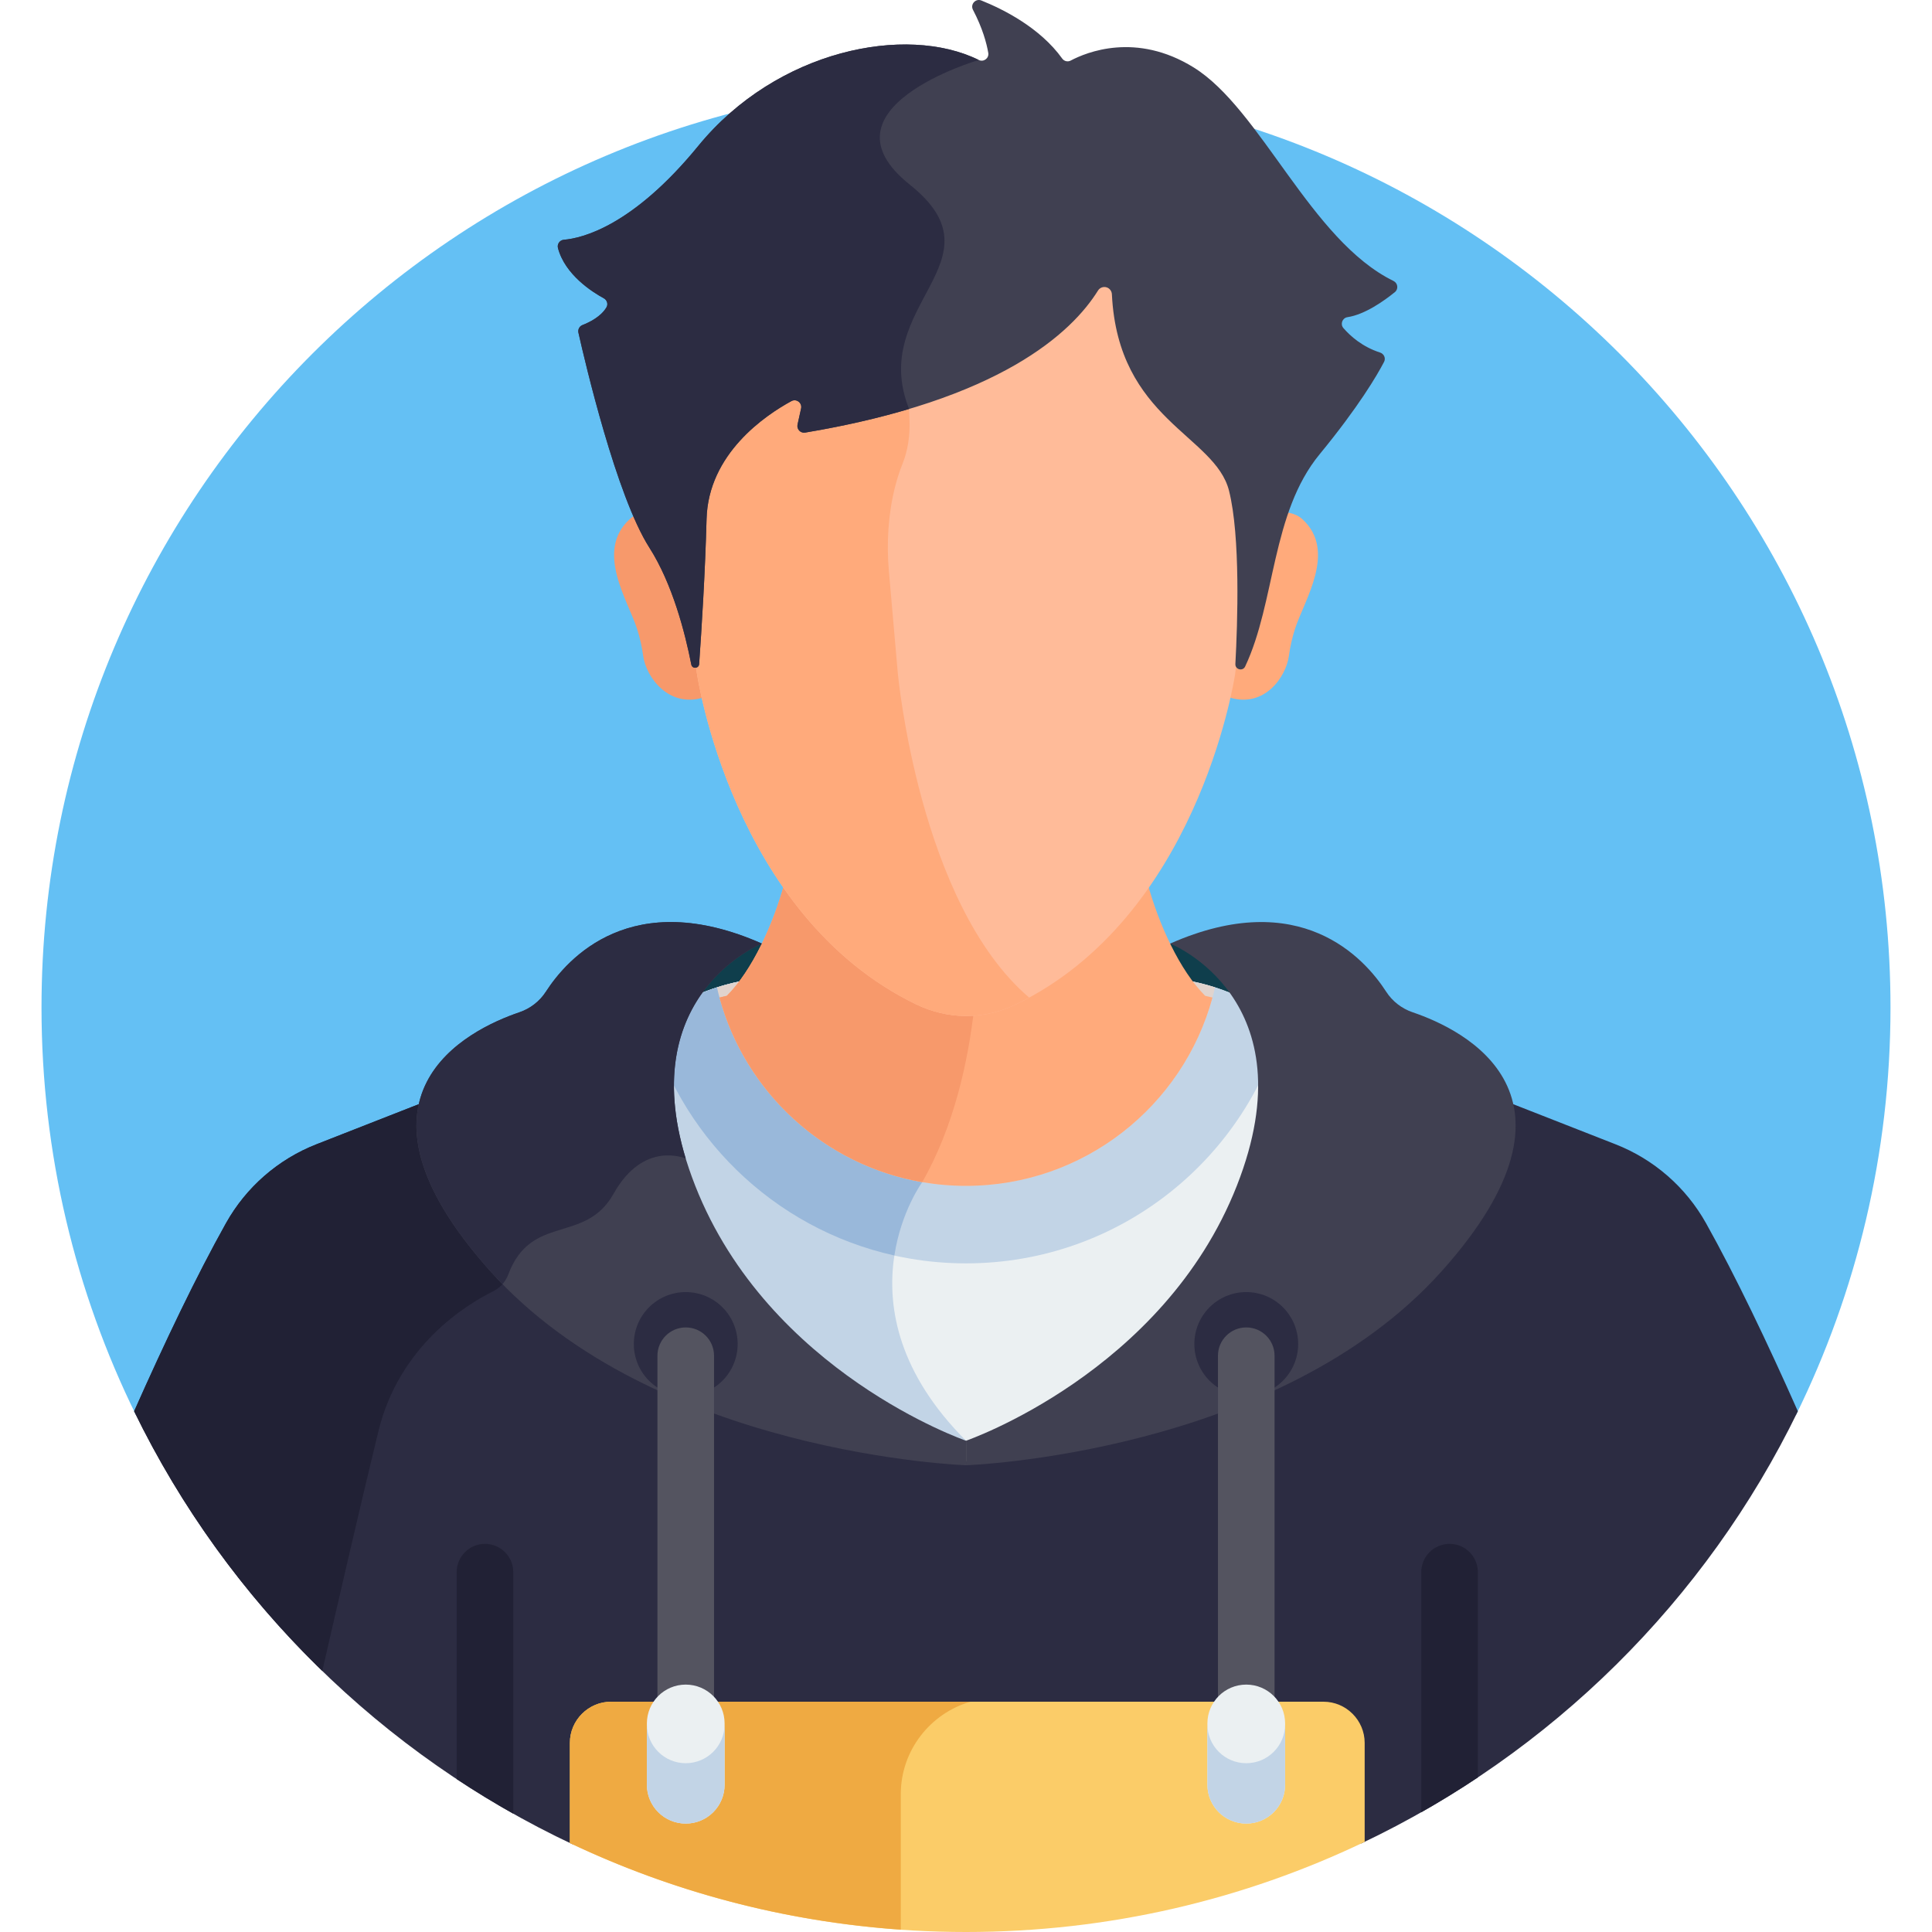
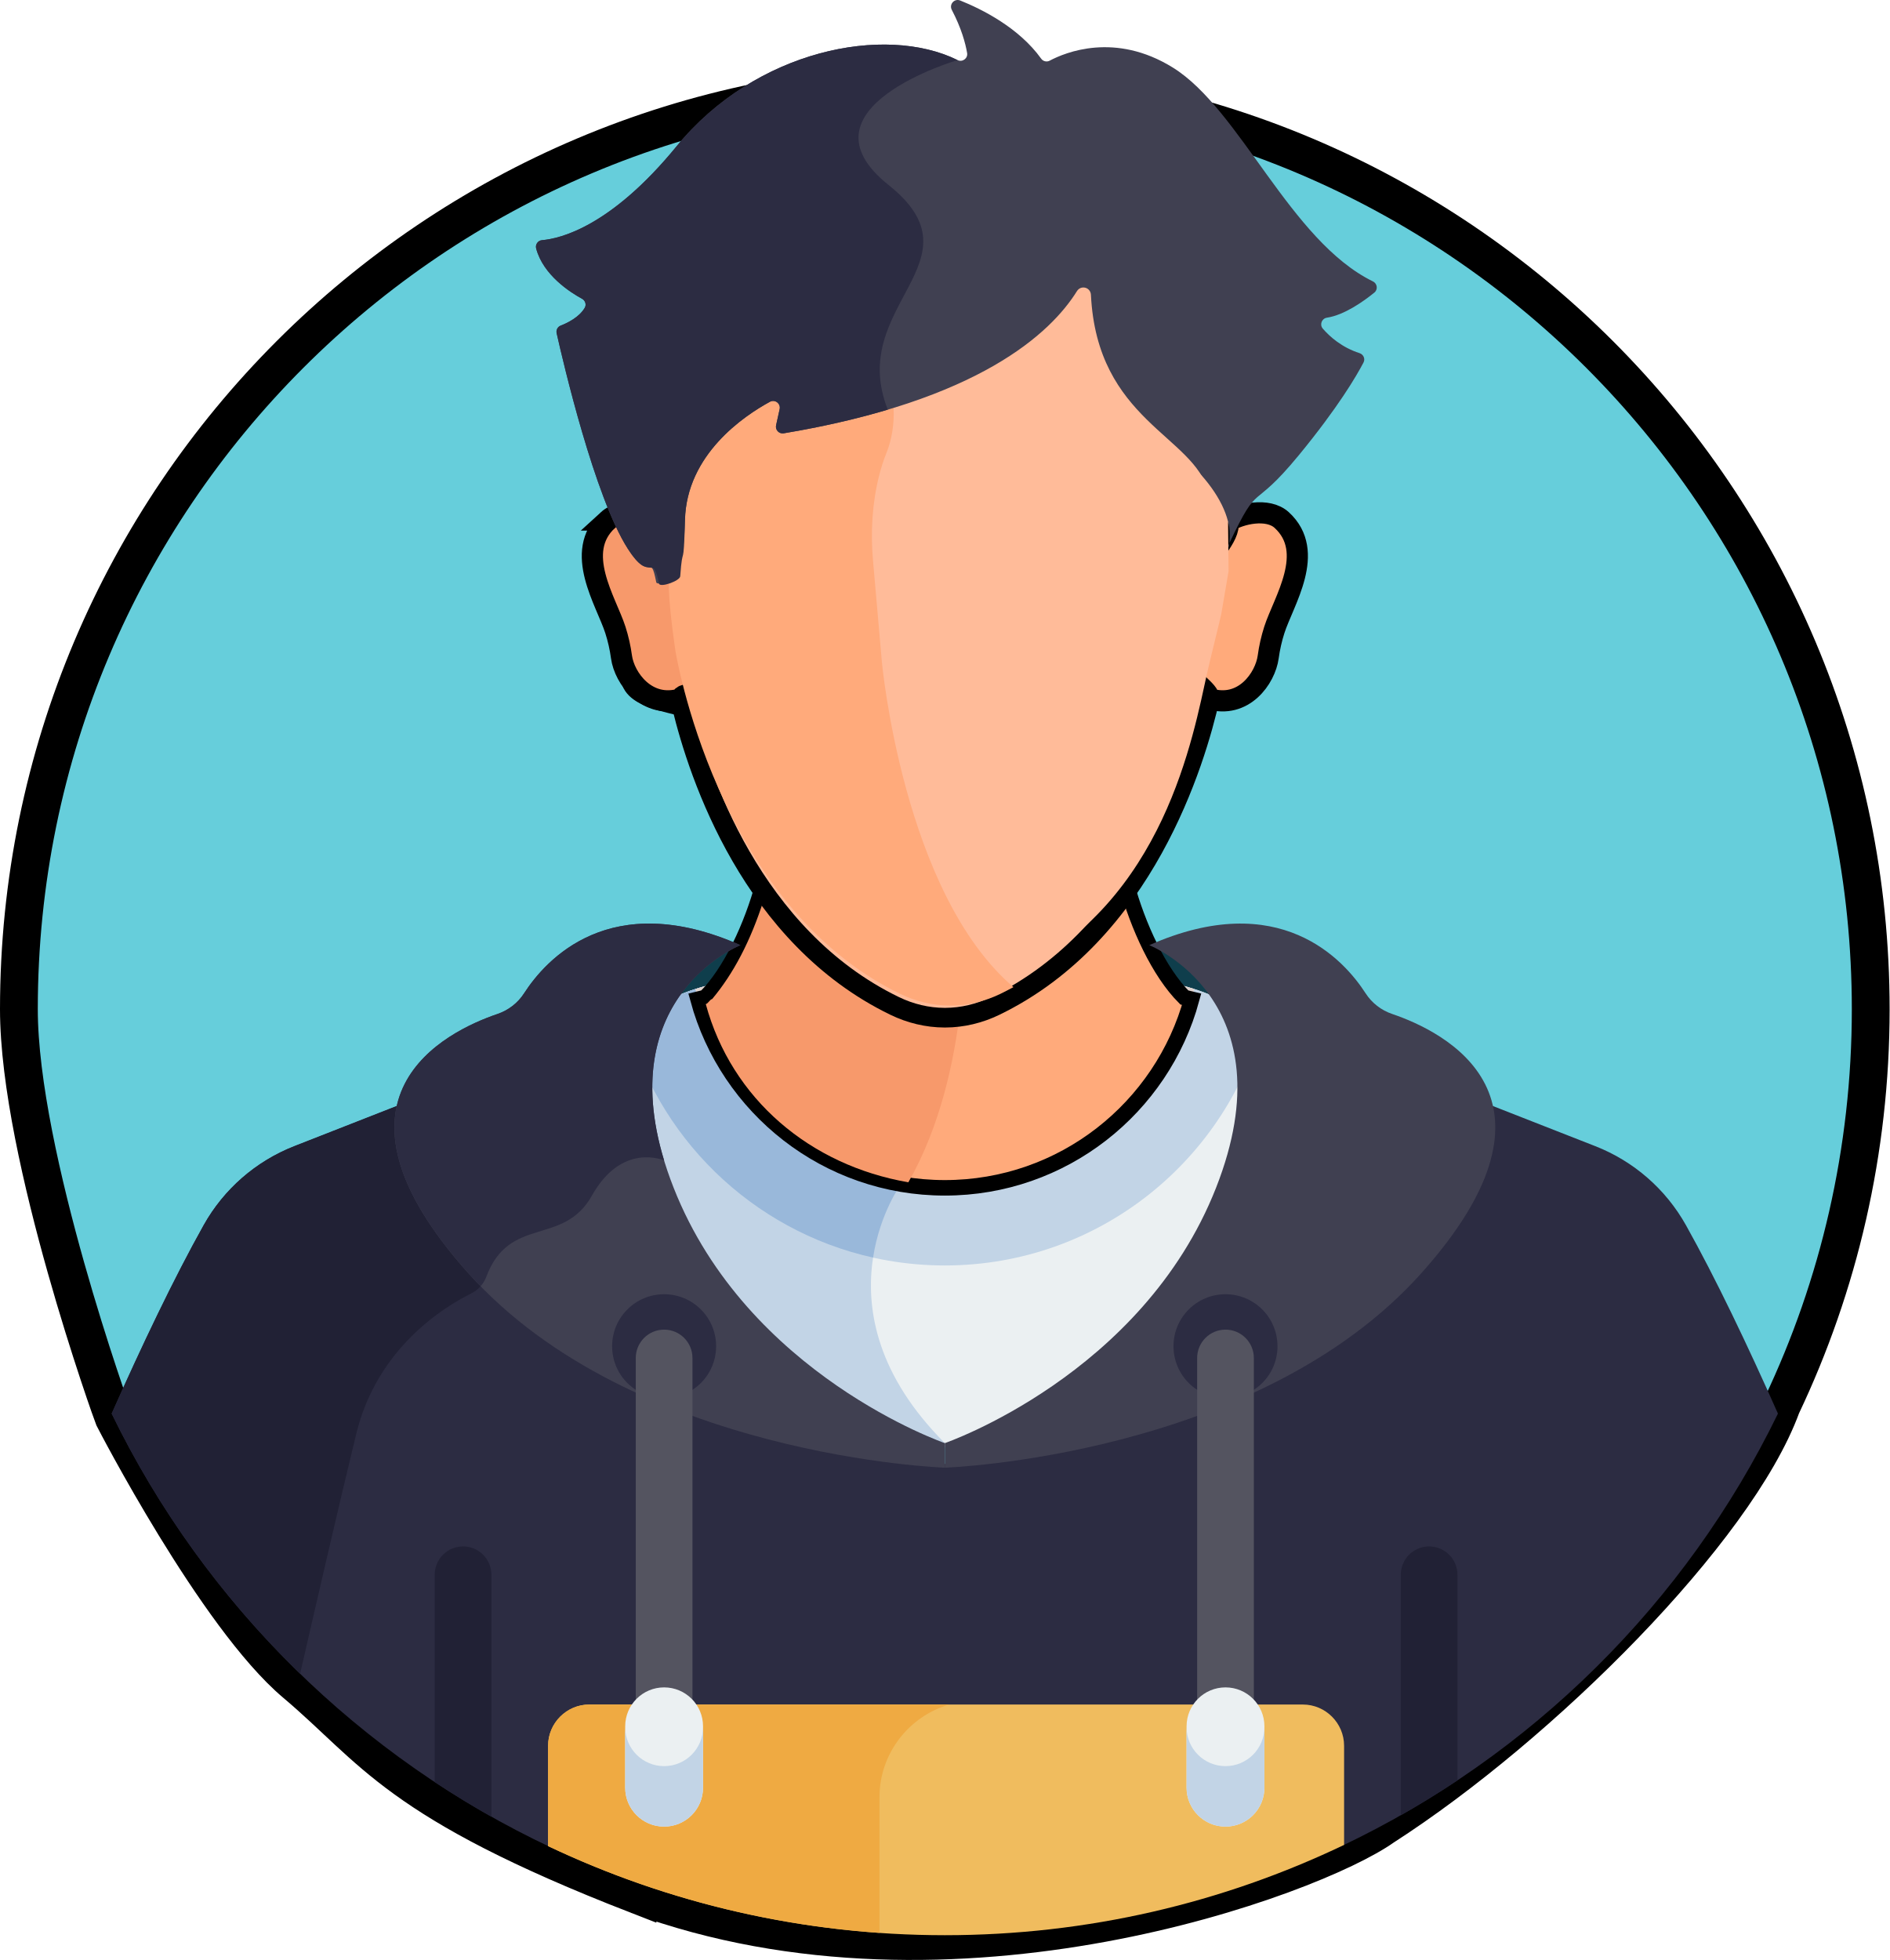
- <svg xmlns="http://www.w3.org/2000/svg" id="Layer_1" enable-background="new 0 0 512 512" height="512" viewBox="0 0 512 512" width="512">
-   <path d="m475.955 375c16.028-32.582 25.045-69.236 25.045-108 0-135.31-109.69-245-245-245s-245 109.69-245 245c0 38.764 9.017 75.418 25.045 108z" fill="#64c0f4" />
-   <path d="m181.139 250.064h20.781v15.244h-20.781z" fill="#0f3e4c" />
-   <path d="m310.098 250.064h20.781v15.244h-20.781z" fill="#0f3e4c" />
-   <path d="m184.457 263.766c-10.946 16.523-6.699 36.726-1.134 50.866 19.444 49.4 71.833 67.94 72.36 68.122l.326.112.326-.112c.527-.182 52.917-18.722 72.361-68.122 5.564-14.136 9.81-34.334-1.128-50.855l-.164-.072c-7.168-3.136-14.908-4.755-22.732-4.755-32.408 0-64.864 0-97.342 0-7.824 0-15.564 1.619-22.732 4.755z" fill="#ebf0f2" />
-   <path d="m184.597 263.705-.14.061c-10.947 16.523-6.699 36.726-1.135 50.866 19.444 49.4 71.833 67.94 72.361 68.122l.326.112.326-.112c.025-.009.176-.062.436-.159-.254-.262-.498-.524-.762-.787-35.707-35.707-11.6-68.535-11.6-68.535l-24.581-54.324c-4.167 0-8.331 0-12.499 0-7.825.001-15.564 1.62-22.732 4.756z" fill="#c2d4e6" />
-   <path d="m452.111 324.153c-5.337-9.534-13.807-16.921-23.98-20.907l-28.23-11.063c3.043 12.015-3.18 26.801-18.517 43.96-22.294 24.941-55.176 37.523-78.834 43.686-25.694 6.693-46.369 7.473-46.506 7.48-.206-.008-20.841-.782-46.53-7.469-23.673-6.162-56.574-18.745-78.878-43.698-15.34-17.162-21.563-31.951-18.516-43.968l-28.249 11.071c-10.173 3.987-18.643 11.373-23.98 20.907-7.869 14.055-16.3 31.734-24.343 49.848 24.49 50.364 65.732 91.072 116.475 114.893v-25.009c0-6.003 4.911-10.914 10.914-10.914h186.8c6.003 0 10.914 4.911 10.914 10.914v24.692c50.434-23.865 91.418-64.437 115.8-114.577-8.042-18.113-16.473-35.792-24.34-49.846z" fill="#2c2c42" />
-   <path d="m130.645 342.231c1.271-.63 2.352-1.575 3.142-2.73-1.069-1.097-2.126-2.21-3.152-3.358-15.34-17.162-21.563-31.951-18.516-43.968l-28.249 11.071c-10.173 3.987-18.643 11.373-23.98 20.907-7.868 14.054-16.299 31.733-24.342 49.847 12.547 25.803 29.501 49.062 49.867 68.824 4.13-18.044 10.482-45.573 14.87-63.543 5.532-22.654 23.194-33.498 30.36-37.05z" fill="#212135" />
-   <path d="m256 512c37.834 0 73.663-8.577 105.652-23.892v-26.224c0-6.003-4.911-10.914-10.914-10.914h-188.801c-6.003 0-10.914 4.911-10.914 10.914v26.54c31.818 15.114 67.408 23.576 104.977 23.576z" fill="#fbcc68" />
-   <path d="m238.716 475.47c0-11.588 7.836-21.427 18.469-24.5h-95.247c-6.003 0-10.914 4.911-10.914 10.914v26.54c26.895 12.775 56.491 20.773 87.693 22.95v-35.904z" fill="#efaa42" />
-   <path d="m340.483 268.897-11.625-4.556-1.455-.637c-7.168-3.136-14.908-4.755-22.732-4.755-32.408 0-64.864 0-97.342 0-7.824 0-15.564 1.619-22.732 4.755l-1.455.637-11.625 4.556c9.458 37.861 43.693 65.908 84.483 65.908s75.025-28.047 84.483-65.908z" fill="#c2d4e6" />
-   <path d="m190.679 262.363c.648-.158 1.296-.319 1.949-.47.413-.414.823-.849 1.228-1.303-3.161.773-6.262 1.803-9.259 3.114l-1.455.637-11.625 4.556c7.946 31.809 33.384 56.683 65.502 63.825 1.817-11.854 7.39-19.449 7.39-19.449l-.991-2.19c-25.53-4.802-45.996-23.928-52.739-48.72z" fill="#99b8da" />
-   <path d="m321.998 261.663c-5.589-1.793-11.434-2.713-17.327-2.713-32.408 0-64.864 0-97.342 0-5.893 0-11.738.92-17.327 2.713 6.868 30.119 33.798 52.602 65.998 52.602s59.13-22.483 65.998-52.602z" fill="#e0d3cd" />
-   <path d="m304.039 233.818c-8.422 11.921-19.716 23.061-34.779 30.347-4.098 1.982-8.597 3.076-13.149 3.085-.034 0-.068 0-.102 0-.025 0-.049 0-.074 0-4.572-.007-9.088-1.115-13.202-3.108-15.057-7.294-26.344-18.441-34.761-30.366-3.027 11.208-8.643 23.416-15.345 30.117-.653.151-1.3.311-1.949.47 7.821 28.752 34.092 49.902 65.321 49.902s57.5-21.15 65.32-49.902c-.648-.158-1.296-.319-1.949-.47-6.691-6.692-12.302-18.879-15.331-30.075z" fill="#ffaa7b" />
-   <path d="m258.163 267.164c-.682.05-1.366.084-2.052.085-.034 0-.067 0-.102 0-.024 0-.049 0-.074 0-4.572-.007-9.088-1.115-13.202-3.108-15.057-7.294-26.344-18.441-34.761-30.366-3.026 11.208-8.643 23.416-15.345 30.117-.653.151-1.301.311-1.949.47 6.831 25.113 27.738 44.424 53.73 48.91 8.441-14.789 12.168-32.049 13.755-46.108z" fill="#f7996b" />
-   <path d="m345.146 137.59c-3.685-3.377-11.024-1.665-14.198.403.695 4.329.735 8.759.134 13.132l-4.742 27.275c0 2.199-.26 4.356-.388 6.475 9.132 2.754 14.856-5.444 15.62-11.07.329-2.422.867-4.809 1.613-7.138 2.43-7.586 11.193-20.616 1.961-29.077z" fill="#ffaa7b" />
-   <path d="m166.873 137.59c3.685-3.377 11.025-1.665 14.198.403-.695 4.329-.735 8.759-.134 13.132l4.742 27.275c0 2.199.505 4.356.632 6.475-9.132 2.754-15.1-5.444-15.865-11.07-.329-2.422-.867-4.809-1.613-7.138-2.429-7.586-11.192-20.616-1.96-29.077z" fill="#f7996b" />
-   <path d="m328.694 129.566c-.843-2.199-1.905-4.426-3.244-6.527-2.268-3.558-3.265-7.766-2.961-11.962.874-12.068.405-35.671-15.437-42.8-13.46-6.057-29.971-2.55-40.5.952-6.838 2.274-14.247 2.274-21.084 0-10.529-3.501-27.04-7.008-40.5-.952-15.888 7.149-16.314 30.867-15.43 42.903.306 4.164-.719 8.329-2.969 11.86-1.24 1.946-2.243 4-3.054 6.04-2.804 7.054-3.579 14.753-2.547 22.274l3.714 27.047s9.248 64.098 58.052 87.742c4.114 1.993 8.63 3.101 13.202 3.108h.074.102c4.552-.009 9.051-1.103 13.149-3.085 47.528-22.989 57.569-84.326 58.076-87.615 0-.05.002-.099.002-.149l3.745-27.275c.997-7.273.24-14.7-2.39-21.561z" fill="#fb9" />
-   <path d="m237.93 178.401-2.367-27.047c-.658-7.521-.164-15.219 1.623-22.274.517-2.04 1.156-4.094 1.946-6.04 1.434-3.531 2.087-7.696 1.892-11.86-.522-11.151-.321-32.317 7.761-41.057-1.116-.247-2.227-.531-3.319-.894-10.529-3.501-27.039-7.008-40.499-.952-15.888 7.149-16.314 30.867-15.43 42.903.306 4.164-.719 8.329-2.969 11.86-1.24 1.946-2.243 4-3.054 6.04-2.805 7.054-3.579 14.753-2.547 22.274l3.714 27.047s9.248 64.098 58.052 87.742c4.114 1.993 8.63 3.101 13.202 3.108h.074.101c4.552-.009 9.051-1.103 13.149-3.085 1.186-.574 2.341-1.177 3.481-1.797-29.19-24.912-34.81-85.968-34.81-85.968z" fill="#ffaa7b" />
-   <g fill="#404051">
-     <path d="m357.101 84.053c4.637-.706 9.742-4.356 12.55-6.635 1.01-.82.801-2.392-.367-2.964-21.943-10.737-35.126-45.543-52.964-56.591-15.267-9.456-28.432-4.01-32.576-1.812-.771.409-1.733.185-2.241-.524-5.894-8.215-15.677-13.09-21.424-15.394-1.534-.615-2.997 1.004-2.231 2.469 2.538 4.856 3.607 8.811 4.054 11.42.242 1.416-1.236 2.51-2.524 1.873-19.243-9.511-53.461-2.74-74.35 22.801-17.38 21.251-30.772 24.437-35.6 24.842-1.093.092-1.84 1.148-1.559 2.208 1.871 7.066 9.088 11.643 12.143 13.302.849.461 1.203 1.538.718 2.373-1.45 2.497-4.549 4.011-6.368 4.72-.811.316-1.262 1.175-1.071 2.024 1.755 7.813 10.035 43.237 18.801 56.97 6.111 9.574 9.452 22.507 11.113 30.981.236 1.204 1.989 1.096 2.075-.128.652-9.245 1.598-24.316 1.967-38.437.453-17.324 15.587-27.505 22.483-31.254 1.331-.724 2.895.465 2.568 1.944l-.942 4.267c-.27 1.224.785 2.339 2.02 2.133 51.692-8.649 70.674-26.509 77.605-37.641.484-.778 1.428-1.124 2.301-.844.798.256 1.34.988 1.381 1.825 1.616 33.261 27.332 37.314 31.042 52.069 3.044 12.106 2.269 35.075 1.683 45.913-.08 1.482 1.952 2.012 2.586.67 8.063-17.056 6.905-40.638 19.718-56.224 10.411-12.664 15.255-20.972 17.098-24.502.509-.974-.01-2.139-1.055-2.478-4.68-1.514-7.845-4.324-9.715-6.484-.906-1.047-.291-2.683 1.081-2.892z" />
-     <path d="m374.375 268.267c-2.888-.98-5.375-2.902-7.027-5.465-5.727-8.883-22.785-27.978-57.249-12.738 0 0 37.167 14.658 17.667 64.201s-71.756 67.543-71.756 67.543v6.5s82.62-2.833 126.12-51.5c41.595-46.536 5.877-63.914-7.755-68.541z" />
-     <path d="m137.643 268.267c2.888-.98 5.375-2.902 7.027-5.465 5.728-8.883 22.785-27.978 57.25-12.738 0 0-37.167 14.658-17.667 64.201s71.756 67.543 71.756 67.543v6.5s-82.62-2.833-126.12-51.5c-41.596-46.536-5.878-63.914 7.754-68.541z" />
+ <svg xmlns="http://www.w3.org/2000/svg" version="1.1" width="500" viewBox="0 0 500 518.562" height="518.562" enable-background="new 0 0 512 512" id="Layer_1">
+   <defs id="defs73" />
+   <path style="fill:#66cedb;fill-opacity:1;stroke:#000000;stroke-width:10;stroke-miterlimit:4;stroke-dasharray:none;stroke-opacity:1" id="path2" fill="#64c0f4" d="m 168.679,501.384 c 83.513,30.774 178.913,-4.978 197.329,-18.062 41.609,-26.762 93.349,-78.354 105.412,-111.352 C 486.531,340.153 495,304.568 495,267.001 495,131.691 385.31,22.001 250,22.001 114.69,22.001 5,131.691 5,267.001 c 0,38.764 24.861,107.609 25.045,108 0.184,0.391 27.201,52.705 48.11,70.344 20.909,17.638 26.48,31.157 90.524,56.04 z" />
+   <path id="path4" fill="#0f3e4c" d="m 175.139,250.065 h 20.781 v 15.244 h -20.781 z" />
+   <path id="path6" fill="#0f3e4c" d="m 304.098,250.065 h 20.781 v 15.244 h -20.781 z" />
+   <path id="path8" fill="#ebf0f2" d="m 178.457,263.767 c -10.946,16.523 -6.699,36.726 -1.134,50.866 19.444,49.4 71.833,67.94 72.36,68.122 l 0.326,0.112 0.326,-0.112 c 0.527,-0.182 52.917,-18.722 72.361,-68.122 5.564,-14.136 9.81,-34.334 -1.128,-50.855 l -0.164,-0.072 c -7.168,-3.136 -14.908,-4.755 -22.732,-4.755 H 201.33 c -7.824,0 -15.564,1.619 -22.732,4.755 z" />
+   <path id="path10" fill="#c2d4e6" d="m 178.597,263.706 -0.14,0.061 c -10.947,16.523 -6.699,36.726 -1.135,50.866 19.444,49.4 71.833,67.94 72.361,68.122 l 0.326,0.112 0.326,-0.112 c 0.025,-0.009 0.176,-0.062 0.436,-0.159 -0.254,-0.262 -0.498,-0.524 -0.762,-0.787 -35.707,-35.707 -11.6,-68.535 -11.6,-68.535 l -24.581,-54.324 h -12.499 c -7.825,0.001 -15.564,1.62 -22.732,4.756 z" />
+   <path id="path12" fill="#2c2c42" d="m 446.111,324.154 c -5.337,-9.534 -13.807,-16.921 -23.98,-20.907 l -28.23,-11.063 c 3.043,12.015 -3.18,26.801 -18.517,43.96 -22.294,24.941 -55.176,37.523 -78.834,43.686 -25.694,6.693 -46.369,7.473 -46.506,7.48 -0.206,-0.008 -20.841,-0.782 -46.53,-7.469 -23.673,-6.162 -56.574,-18.745 -78.878,-43.698 -15.34,-17.162 -21.563,-31.951 -18.516,-43.968 l -28.249,11.071 c -10.173,3.987 -18.643,11.373 -23.98,20.907 -7.869,14.055 -16.3,31.734 -24.343,49.848 24.49,50.364 65.732,91.072 116.475,114.893 v -25.009 c 0,-6.003 4.911,-10.914 10.914,-10.914 h 186.8 c 6.003,0 10.914,4.911 10.914,10.914 v 24.692 c 50.434,-23.865 91.418,-64.437 115.8,-114.577 -8.042,-18.113 -16.473,-35.792 -24.34,-49.846 z" />
+   <path id="path14" fill="#212135" d="m 124.645,342.232 c 1.271,-0.63 2.352,-1.575 3.142,-2.73 -1.069,-1.097 -2.126,-2.21 -3.152,-3.358 -15.34,-17.162 -21.563,-31.951 -18.516,-43.968 l -28.249,11.071 c -10.173,3.987 -18.643,11.373 -23.98,20.907 -7.868,14.054 -16.299,31.733 -24.342,49.847 12.547,25.803 29.501,49.062 49.867,68.824 4.13,-18.044 10.482,-45.573 14.87,-63.543 5.532,-22.654 23.194,-33.498 30.36,-37.05 z" />
+   <path style="fill:#f0bc5e;fill-opacity:1" id="path16" fill="#fbcc68" d="m 250,512.001 c 37.834,0 73.663,-8.577 105.652,-23.892 v -26.224 c 0,-6.003 -4.911,-10.914 -10.914,-10.914 H 155.937 c -6.003,0 -10.914,4.911 -10.914,10.914 v 26.54 c 31.818,15.114 67.408,23.576 104.977,23.576 z" />
+   <path id="path18" fill="#efaa42" d="m 232.716,475.471 c 0,-11.588 7.836,-21.427 18.469,-24.5 h -95.247 c -6.003,0 -10.914,4.911 -10.914,10.914 v 26.54 c 26.895,12.775 56.491,20.773 87.693,22.95 v -35.904 z" />
+   <path id="path20" fill="#c2d4e6" d="m 334.483,268.898 -11.625,-4.556 -1.455,-0.637 c -7.168,-3.136 -14.908,-4.755 -22.732,-4.755 h -97.342 c -7.824,0 -15.564,1.619 -22.732,4.755 l -1.455,0.637 -11.625,4.556 c 9.458,37.861 43.693,65.908 84.483,65.908 40.79,0 75.025,-28.047 84.483,-65.908 z" />
+   <path id="path22" fill="#99b8da" d="m 184.679,262.364 c 0.648,-0.158 1.296,-0.319 1.949,-0.47 0.413,-0.414 0.823,-0.849 1.228,-1.303 -3.161,0.773 -6.262,1.803 -9.259,3.114 l -1.455,0.637 -11.625,4.556 c 7.946,31.809 33.384,56.683 65.502,63.825 1.817,-11.854 7.39,-19.449 7.39,-19.449 l -0.991,-2.19 c -25.53,-4.802 -45.996,-23.928 -52.739,-48.72 z" />
+   <path id="path24" fill="#e0d3cd" d="m 315.998,261.664 c -5.589,-1.793 -11.434,-2.713 -17.327,-2.713 h -97.342 c -5.893,0 -11.738,0.92 -17.327,2.713 6.868,30.119 33.798,52.602 65.998,52.602 32.2,0 59.13,-22.483 65.998,-52.602 z" />
+   <path style="stroke:#000000;stroke-width:4.1;stroke-miterlimit:4;stroke-dasharray:none;stroke-opacity:1" id="path26" fill="#ffaa7b" d="m 298.039,233.819 c -8.422,11.921 -19.716,23.061 -34.779,30.347 -4.098,1.982 -8.597,3.076 -13.149,3.085 h -0.102 -0.074 c -4.572,-0.007 -9.088,-1.115 -13.202,-3.108 -15.057,-7.294 -26.344,-18.441 -34.761,-30.366 -3.027,11.208 -8.643,23.416 -15.345,30.117 -0.653,0.151 -1.3,0.311 -1.949,0.47 7.821,28.752 34.092,49.902 65.321,49.902 31.229,0 57.5,-21.15 65.32,-49.902 -0.648,-0.158 -1.296,-0.319 -1.949,-0.47 -6.691,-6.692 -12.302,-18.879 -15.331,-30.075 z" />
+   <path id="path28" fill="#f7996b" d="m 254.112,266.696 c -0.682,0.05 -1.366,0.084 -2.052,0.085 h -0.102 -0.074 c -4.572,-0.007 -9.088,-1.115 -13.202,-3.108 -15.057,-7.294 -28.108,-13.906 -36.525,-25.831 -3.555,11.251 -8.181,19.858 -13.707,26.463 -0.653,0.151 -1.049,1.193 -1.697,1.352 6.831,25.113 27.612,42.66 53.604,47.146 8.441,-14.789 12.168,-32.049 13.755,-46.108 z" />
+   <path style="stroke:#000000;stroke-width:5.2;stroke-miterlimit:4;stroke-dasharray:none;stroke-opacity:1" id="path34" fill="#ffbb99" d="m 322.694,129.567 c -0.843,-2.199 -1.905,-4.426 -3.244,-6.527 -2.268,-3.558 -3.265,-7.766 -2.961,-11.962 0.874,-12.068 0.405,-35.671 -15.437,-42.8 -13.46,-6.057 -29.971,-2.55 -40.5,0.952 -6.838,2.274 -14.247,2.274 -21.084,0 -10.529,-3.501 -27.04,-7.008 -40.5,-0.952 -15.888,7.149 -16.314,30.867 -15.43,42.903 0.306,4.164 -0.719,8.329 -2.969,11.86 -1.24,1.946 -2.243,4 -3.054,6.04 -2.804,7.054 -20.327,13.328 -19.295,20.849 l 8.762,28.351 c -1.202,6.43 11.337,7.652 13.456,8.688 4.421,18.265 18.489,60.859 56.297,79.175 4.114,1.993 8.63,3.101 13.202,3.108 h 0.074 0.102 c 4.552,-0.009 9.051,-1.103 13.149,-3.085 39.547,-19.129 53.14,-64.808 56.882,-81.504 0.755,-3.369 9.305,-1.282 9.39,-1.835 0,-0.05 4.634,-5.8 4.634,-5.85 L 325.084,151.128 c 0.997,-7.273 0.24,-14.7 -2.39,-21.561 z" />
+   <path style="stroke:#000000;stroke-width:5.6;stroke-miterlimit:4;stroke-dasharray:none;stroke-opacity:1" id="path30" fill="#ffaa7b" d="m 339.146,137.591 c -3.685,-3.377 -11.024,-1.665 -14.198,0.403 0.695,4.329 -5.679,9.115 -6.28,13.488 l -4.386,25.85 c 0,2.199 5.798,5.425 5.67,7.544 9.132,2.754 14.856,-5.444 15.62,-11.07 0.329,-2.422 0.867,-4.809 1.613,-7.138 2.43,-7.586 11.193,-20.616 1.961,-29.077 z" />
+   <path style="stroke:#000000;stroke-width:5.6;stroke-miterlimit:4;stroke-dasharray:none;stroke-opacity:1" id="path32" fill="#f7996b" d="m 160.873,137.591 c 3.685,-3.377 11.025,-1.665 14.198,0.403 -0.695,4.329 22.071,7.334 22.672,11.707 l -10.224,32.62 c 0,2.199 -7.334,0.436 -7.207,2.555 -9.132,2.754 -15.1,-5.444 -15.865,-11.07 -0.329,-2.422 -0.867,-4.809 -1.613,-7.138 -2.429,-7.586 -11.192,-20.616 -1.96,-29.077 z" />
+   <path id="path36" fill="#ffaa7b" d="m 233.355,175.195 -2.367,-27.047 c -0.658,-7.521 -0.164,-15.219 1.623,-22.274 0.517,-2.04 1.156,-4.094 1.946,-6.04 1.434,-3.531 2.087,-7.696 1.892,-11.86 -0.522,-11.151 -0.321,-32.317 7.761,-41.057 -1.116,-0.247 -2.227,-0.531 -3.319,-0.894 -10.529,-3.501 -27.039,-7.008 -40.499,-0.952 -15.888,7.149 -16.314,30.867 -15.43,42.903 0.306,4.164 -0.719,8.329 -2.969,11.86 -1.24,1.946 -2.243,4 -3.054,6.04 -2.805,7.054 -3.579,14.753 -2.547,22.274 3.838,5.912 -2.172,-7.173 2.289,23.84 0,0 10.673,67.305 59.477,90.949 4.114,1.993 8.63,3.101 13.202,3.108 h 0.074 0.101 c 4.552,-0.009 9.051,-1.103 13.149,-3.085 1.186,-0.574 2.341,-1.177 3.481,-1.797 -29.19,-24.912 -34.81,-85.968 -34.81,-85.968 z" />
+   <g transform="translate(-6,0.00101536)" id="g44" fill="#404051">
+     <path id="path38" d="m 357.101,84.053 c 4.637,-0.706 9.742,-4.356 12.55,-6.635 1.01,-0.82 0.801,-2.392 -0.367,-2.964 -21.943,-10.737 -35.126,-45.543 -52.964,-56.591 -15.267,-9.456 -28.432,-4.01 -32.576,-1.812 -0.771,0.409 -1.733,0.185 -2.241,-0.524 -5.894,-8.215 -15.677,-13.09 -21.424,-15.394 -1.534,-0.615 -2.997,1.004 -2.231,2.469 2.538,4.856 3.607,8.811 4.054,11.42 0.242,1.416 -1.236,2.51 -2.524,1.873 -19.243,-9.511 -53.461,-2.74 -74.35,22.801 -17.38,21.251 -30.772,24.437 -35.6,24.842 -1.093,0.092 -1.84,1.148 -1.559,2.208 1.871,7.066 9.088,11.643 12.143,13.302 0.849,0.461 1.203,1.538 0.718,2.373 -1.45,2.497 -4.549,4.011 -6.368,4.72 -0.811,0.316 -1.262,1.175 -1.071,2.024 1.755,7.813 10.035,43.237 18.801,56.97 6.111,9.574 5.889,0.414 7.55,8.888 0.236,1.204 5.196,-1.042 5.282,-2.266 0.652,-9.245 1.954,-0.085 2.323,-14.206 0.453,-17.324 15.587,-27.505 22.483,-31.254 1.331,-0.724 2.895,0.465 2.568,1.944 l -0.942,4.267 c -0.27,1.224 0.785,2.339 2.02,2.133 51.692,-8.649 70.674,-26.509 77.605,-37.641 0.484,-0.778 1.428,-1.124 2.301,-0.844 0.798,0.256 1.34,0.988 1.381,1.825 1.616,33.261 27.332,37.314 31.042,52.069 3.044,12.106 6.185,2.806 5.599,13.644 -0.08,1.482 -0.634,1.342 0,0 8.063,-17.056 5.575,-7.699 18.388,-23.285 10.411,-12.664 15.255,-20.972 17.098,-24.502 0.509,-0.974 -0.01,-2.139 -1.055,-2.478 -4.68,-1.514 -7.845,-4.324 -9.715,-6.484 -0.906,-1.047 -0.291,-2.683 1.081,-2.892 z" />
+     <path id="path40" d="m 374.375,268.267 c -2.888,-0.98 -5.375,-2.902 -7.027,-5.465 -5.727,-8.883 -22.785,-27.978 -57.249,-12.738 0,0 37.167,14.658 17.667,64.201 -19.5,49.543 -71.756,67.543 -71.756,67.543 v 6.5 c 0,0 82.62,-2.833 126.12,-51.5 41.595,-46.536 5.877,-63.914 -7.755,-68.541 z" />
+     <path id="path42" d="m 137.643,268.267 c 2.888,-0.98 5.375,-2.902 7.027,-5.465 5.728,-8.883 22.785,-27.978 57.25,-12.738 0,0 -37.167,14.658 -17.667,64.201 19.5,49.543 71.756,67.543 71.756,67.543 v 6.5 c 0,0 -82.62,-2.833 -126.12,-51.5 -41.596,-46.536 -5.878,-63.914 7.754,-68.541 z" />
  </g>
-   <path d="m133.167 340.301c.642-.724 1.158-1.558 1.502-2.478 6.108-16.363 20.38-7.976 27.95-21.493 8-14.284 19.11-9.299 19.11-9.299-13.311-43.748 20.192-56.967 20.192-56.967-34.465-15.24-51.522 3.855-57.25 12.738-1.652 2.563-4.139 4.485-7.027 5.465-13.632 4.626-49.35 22.005-7.754 68.541 1.067 1.195 2.164 2.353 3.277 3.493z" fill="#2c2c42" />
-   <path d="m376.652 416.639v63.637c5.118-2.902 10.12-5.985 15-9.236v-54.401c0-4.143-3.358-7.5-7.5-7.5s-7.5 3.358-7.5 7.5z" fill="#212135" />
-   <path d="m136.023 416.639c0-4.143-3.358-7.5-7.5-7.5s-7.5 3.357-7.5 7.5v54.851c4.88 3.228 9.884 6.282 15 9.162z" fill="#212135" />
-   <circle cx="330.271" cy="356.176" fill="#2c2c42" r="13.759" />
-   <circle cx="181.728" cy="356.176" fill="#2c2c42" r="13.759" />
-   <path d="m330.271 351.783c-4.142 0-7.5 3.357-7.5 7.5v109.692c0 4.143 3.358 7.5 7.5 7.5s7.5-3.357 7.5-7.5v-109.692c0-4.142-3.358-7.5-7.5-7.5z" fill="#545460" />
-   <path d="m330.271 446.435c-5.688 0-10.3 4.611-10.3 10.3v16.234c0 5.689 4.611 10.3 10.3 10.3 5.688 0 10.3-4.611 10.3-10.3v-16.234c0-5.689-4.612-10.3-10.3-10.3z" fill="#ebf0f2" />
-   <path d="m181.728 351.783c-4.142 0-7.5 3.357-7.5 7.5v109.692c0 4.143 3.358 7.5 7.5 7.5s7.5-3.357 7.5-7.5v-109.692c0-4.142-3.358-7.5-7.5-7.5z" fill="#545460" />
-   <path d="m181.728 446.435c-5.688 0-10.3 4.611-10.3 10.3v16.234c0 5.689 4.611 10.3 10.3 10.3s10.3-4.611 10.3-10.3v-16.234c0-5.689-4.611-10.3-10.3-10.3z" fill="#ebf0f2" />
-   <path d="m330.271 467.268c-5.688 0-10.3-4.611-10.3-10.3v16c0 5.689 4.612 10.3 10.3 10.3 5.689 0 10.3-4.611 10.3-10.3v-16c0 5.69-4.612 10.3-10.3 10.3z" fill="#c2d4e6" />
-   <path d="m181.728 467.268c-5.688 0-10.3-4.611-10.3-10.3v16c0 5.689 4.611 10.3 10.3 10.3s10.3-4.611 10.3-10.3v-16c0 5.69-4.611 10.3-10.3 10.3z" fill="#c2d4e6" />
-   <path d="m241.118 48.947c-25.434-20.282 18.26-33.051 18.26-33.051-19.243-9.511-53.461-2.74-74.35 22.801-17.38 21.251-30.772 24.437-35.6 24.842-1.093.092-1.84 1.148-1.559 2.208 1.871 7.066 9.088 11.643 12.143 13.302.849.461 1.203 1.538.718 2.373-1.45 2.497-4.549 4.011-6.368 4.72-.811.316-1.262 1.175-1.071 2.024 1.755 7.813 10.035 43.237 18.801 56.97 6.111 9.574 9.452 22.507 11.113 30.981.236 1.204 1.989 1.096 2.075-.128.652-9.245 1.598-24.316 1.966-38.437.453-17.324 15.587-27.505 22.483-31.254 1.331-.724 2.895.465 2.568 1.944l-.942 4.267c-.27 1.224.785 2.339 2.021 2.133 10.472-1.752 19.581-3.887 27.54-6.262-11.018-27.716 25.633-39.153.202-59.433z" fill="#2c2c42" />
+   <path id="path46" fill="#2c2c42" d="m 127.167,340.302 c 0.642,-0.724 1.158,-1.558 1.502,-2.478 6.108,-16.363 20.38,-7.976 27.95,-21.493 8,-14.284 19.11,-9.299 19.11,-9.299 -13.311,-43.748 20.192,-56.967 20.192,-56.967 -34.465,-15.24 -51.522,3.855 -57.25,12.738 -1.652,2.563 -4.139,4.485 -7.027,5.465 -13.632,4.626 -49.35,22.005 -7.754,68.541 1.067,1.195 2.164,2.353 3.277,3.493 z" />
+   <path id="path48" fill="#212135" d="m 370.652,416.64 v 63.637 c 5.118,-2.902 10.12,-5.985 15,-9.236 v -54.401 c 0,-4.143 -3.358,-7.5 -7.5,-7.5 -4.142,0 -7.5,3.358 -7.5,7.5 z" />
+   <path id="path50" fill="#212135" d="m 130.023,416.64 c 0,-4.143 -3.358,-7.5 -7.5,-7.5 -4.142,0 -7.5,3.357 -7.5,7.5 v 54.851 c 4.88,3.228 9.884,6.282 15,9.162 z" />
+   <circle id="circle52" r="13.759" fill="#2c2c42" cy="356.177" cx="324.271" />
+   <circle id="circle54" r="13.759" fill="#2c2c42" cy="356.177" cx="175.728" />
+   <path id="path56" fill="#545460" d="m 324.271,351.784 c -4.142,0 -7.5,3.357 -7.5,7.5 v 109.692 c 0,4.143 3.358,7.5 7.5,7.5 4.142,0 7.5,-3.357 7.5,-7.5 v -109.692 c 0,-4.142 -3.358,-7.5 -7.5,-7.5 z" />
+   <path id="path58" fill="#ebf0f2" d="m 324.271,446.436 c -5.688,0 -10.3,4.611 -10.3,10.3 v 16.234 c 0,5.689 4.611,10.3 10.3,10.3 5.688,0 10.3,-4.611 10.3,-10.3 v -16.234 c 0,-5.689 -4.612,-10.3 -10.3,-10.3 z" />
+   <path id="path60" fill="#545460" d="m 175.728,351.784 c -4.142,0 -7.5,3.357 -7.5,7.5 v 109.692 c 0,4.143 3.358,7.5 7.5,7.5 4.142,0 7.5,-3.357 7.5,-7.5 v -109.692 c 0,-4.142 -3.358,-7.5 -7.5,-7.5 z" />
+   <path id="path62" fill="#ebf0f2" d="m 175.728,446.436 c -5.688,0 -10.3,4.611 -10.3,10.3 v 16.234 c 0,5.689 4.611,10.3 10.3,10.3 5.689,0 10.3,-4.611 10.3,-10.3 v -16.234 c 0,-5.689 -4.611,-10.3 -10.3,-10.3 z" />
+   <path id="path64" fill="#c2d4e6" d="m 324.271,467.269 c -5.688,0 -10.3,-4.611 -10.3,-10.3 v 16 c 0,5.689 4.612,10.3 10.3,10.3 5.689,0 10.3,-4.611 10.3,-10.3 v -16 c 0,5.69 -4.612,10.3 -10.3,10.3 z" />
+   <path id="path66" fill="#c2d4e6" d="m 175.728,467.269 c -5.688,0 -10.3,-4.611 -10.3,-10.3 v 16 c 0,5.689 4.611,10.3 10.3,10.3 5.689,0 10.3,-4.611 10.3,-10.3 v -16 c 0,5.69 -4.611,10.3 -10.3,10.3 z" />
+   <path id="path68" fill="#2c2c42" d="m 235.118,48.948 c -25.434,-20.282 18.26,-33.051 18.26,-33.051 -19.243,-9.511 -53.461,-2.74 -74.35,22.801 -17.38,21.251 -30.772,24.437 -35.6,24.842 -1.093,0.092 -1.84,1.148 -1.559,2.208 1.871,7.066 9.088,11.643 12.143,13.302 0.849,0.461 1.203,1.538 0.718,2.373 -1.45,2.497 -4.549,4.011 -6.368,4.72 -0.811,0.316 -1.262,1.175 -1.071,2.024 1.755,7.813 10.035,43.237 18.801,56.97 6.111,9.574 6.601,0.77 8.262,9.244 0.236,1.204 5.552,-0.686 5.638,-1.91 0.652,-9.245 0.885,-0.798 1.253,-14.919 0.453,-17.324 15.587,-27.505 22.483,-31.254 1.331,-0.724 2.895,0.465 2.568,1.944 l -0.942,4.267 c -0.27,1.224 0.785,2.339 2.021,2.133 10.472,-1.752 19.581,-3.887 27.54,-6.262 -11.018,-27.716 25.633,-39.153 0.202,-59.433 z" />
+   <path d="m 237.746,126.195 -1.447,21.621 c -2.829,7.014 -1.219,15.747 3.825,44.067 -0.532,15.843 -0.342,10.415 8.751,29.704 1.173,19.132 2.95,6.744 8.389,23.776 4.552,-0.009 7.269,14.22 11.367,12.238 39.547,-19.129 47.082,-63.026 50.824,-79.722 0.755,-3.369 3.603,-14.823 3.689,-15.376 0,-0.05 1.94,-11.324 1.94,-11.374 l -0.136,-13.134 C 319.1,114.471 262.32,84.025 237.746,126.195 Z" fill="#ffbb99" id="path34-3" style="stroke:none;stroke-width:5.2;stroke-miterlimit:4;stroke-dasharray:none;stroke-opacity:1" />
</svg>
